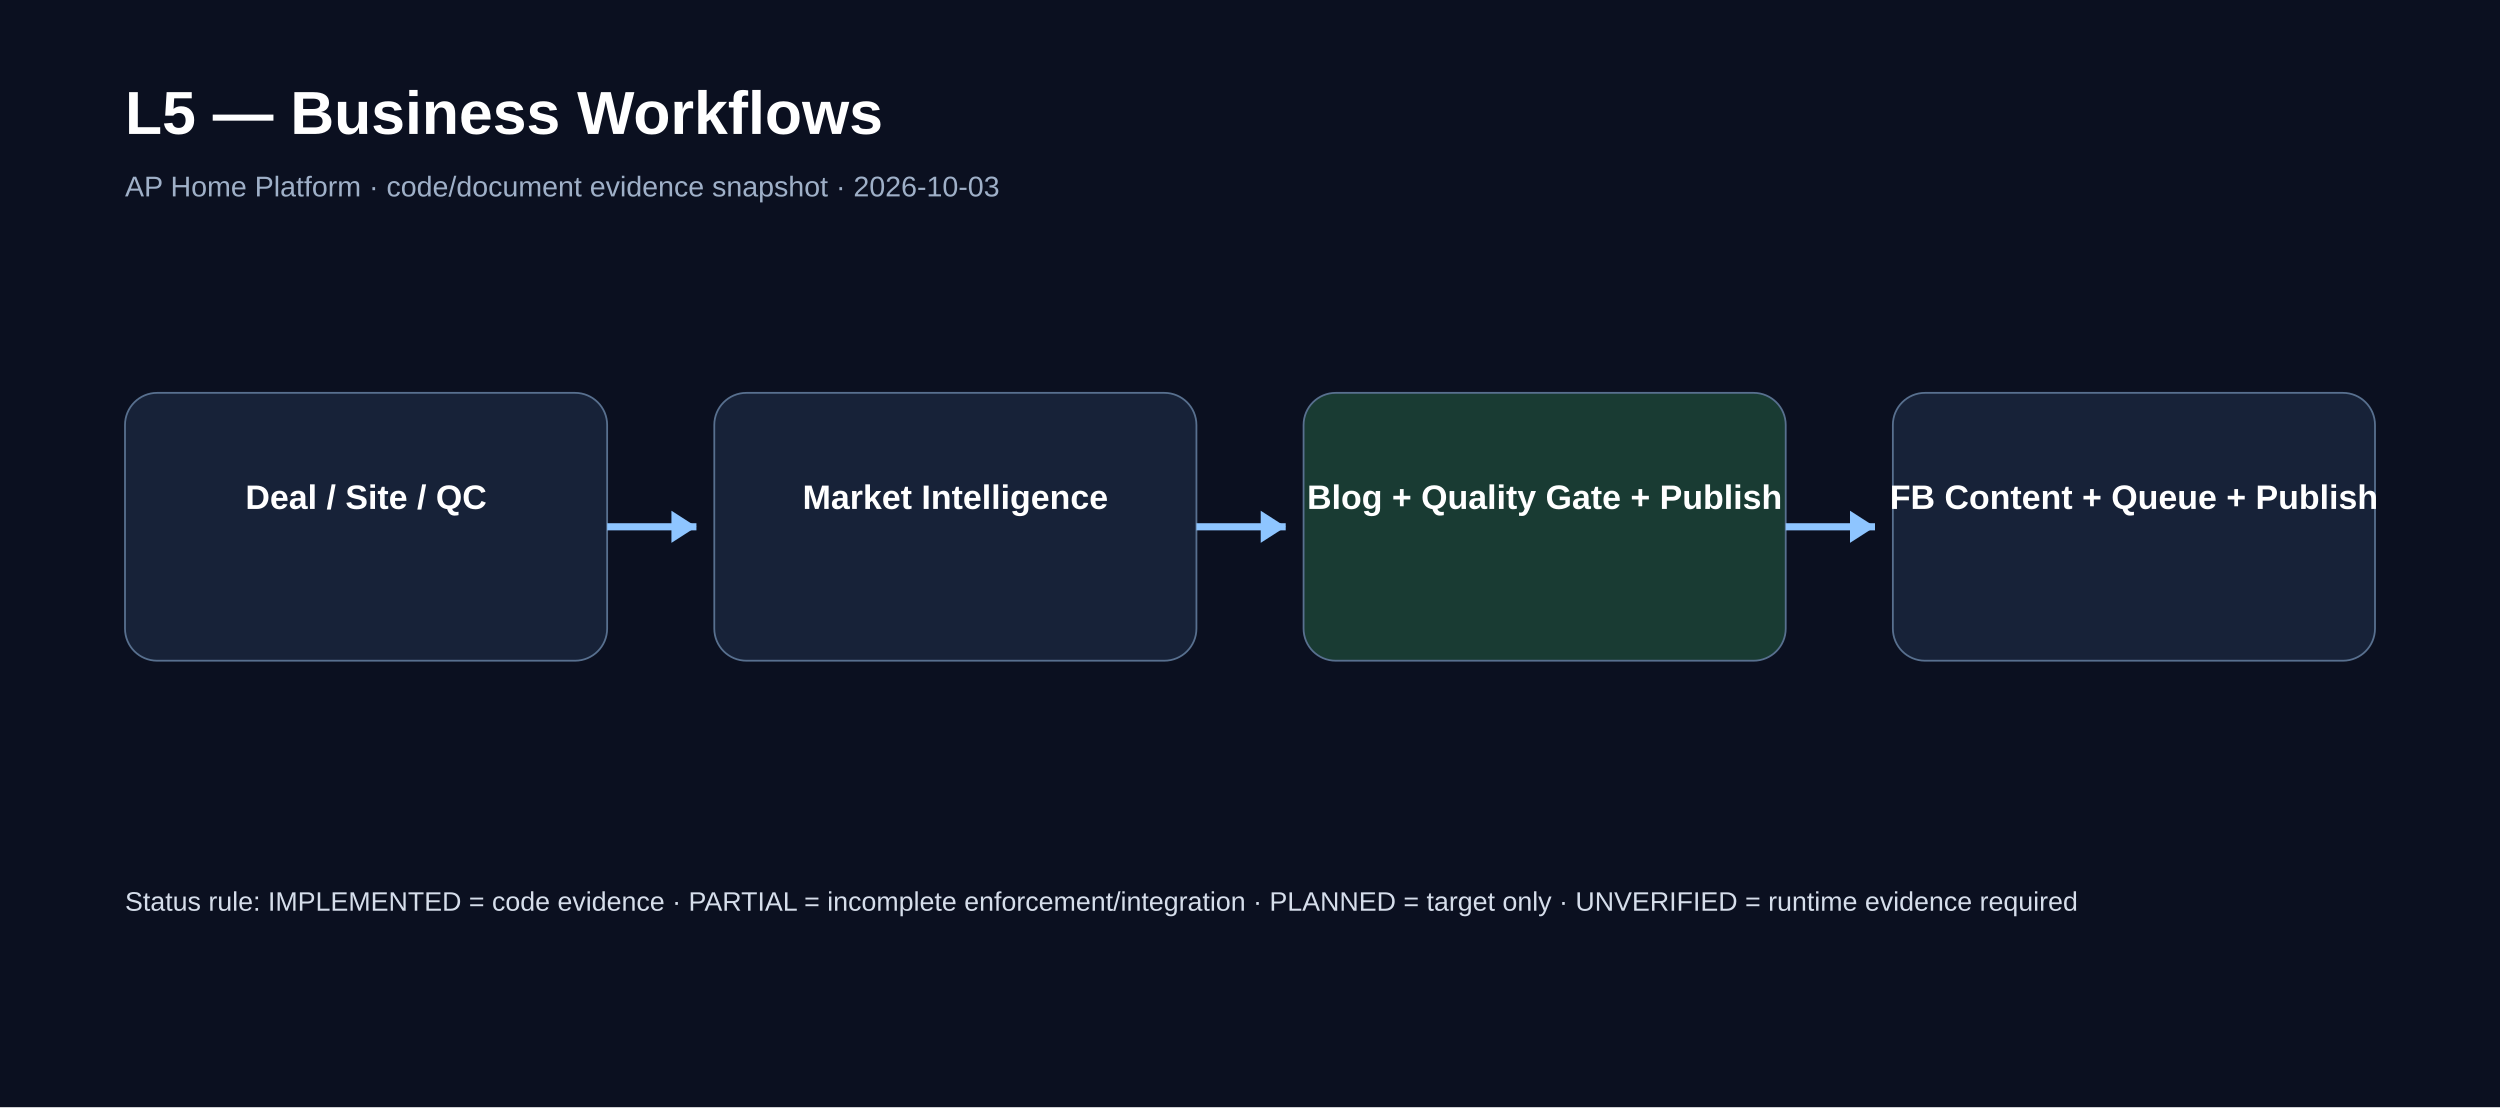
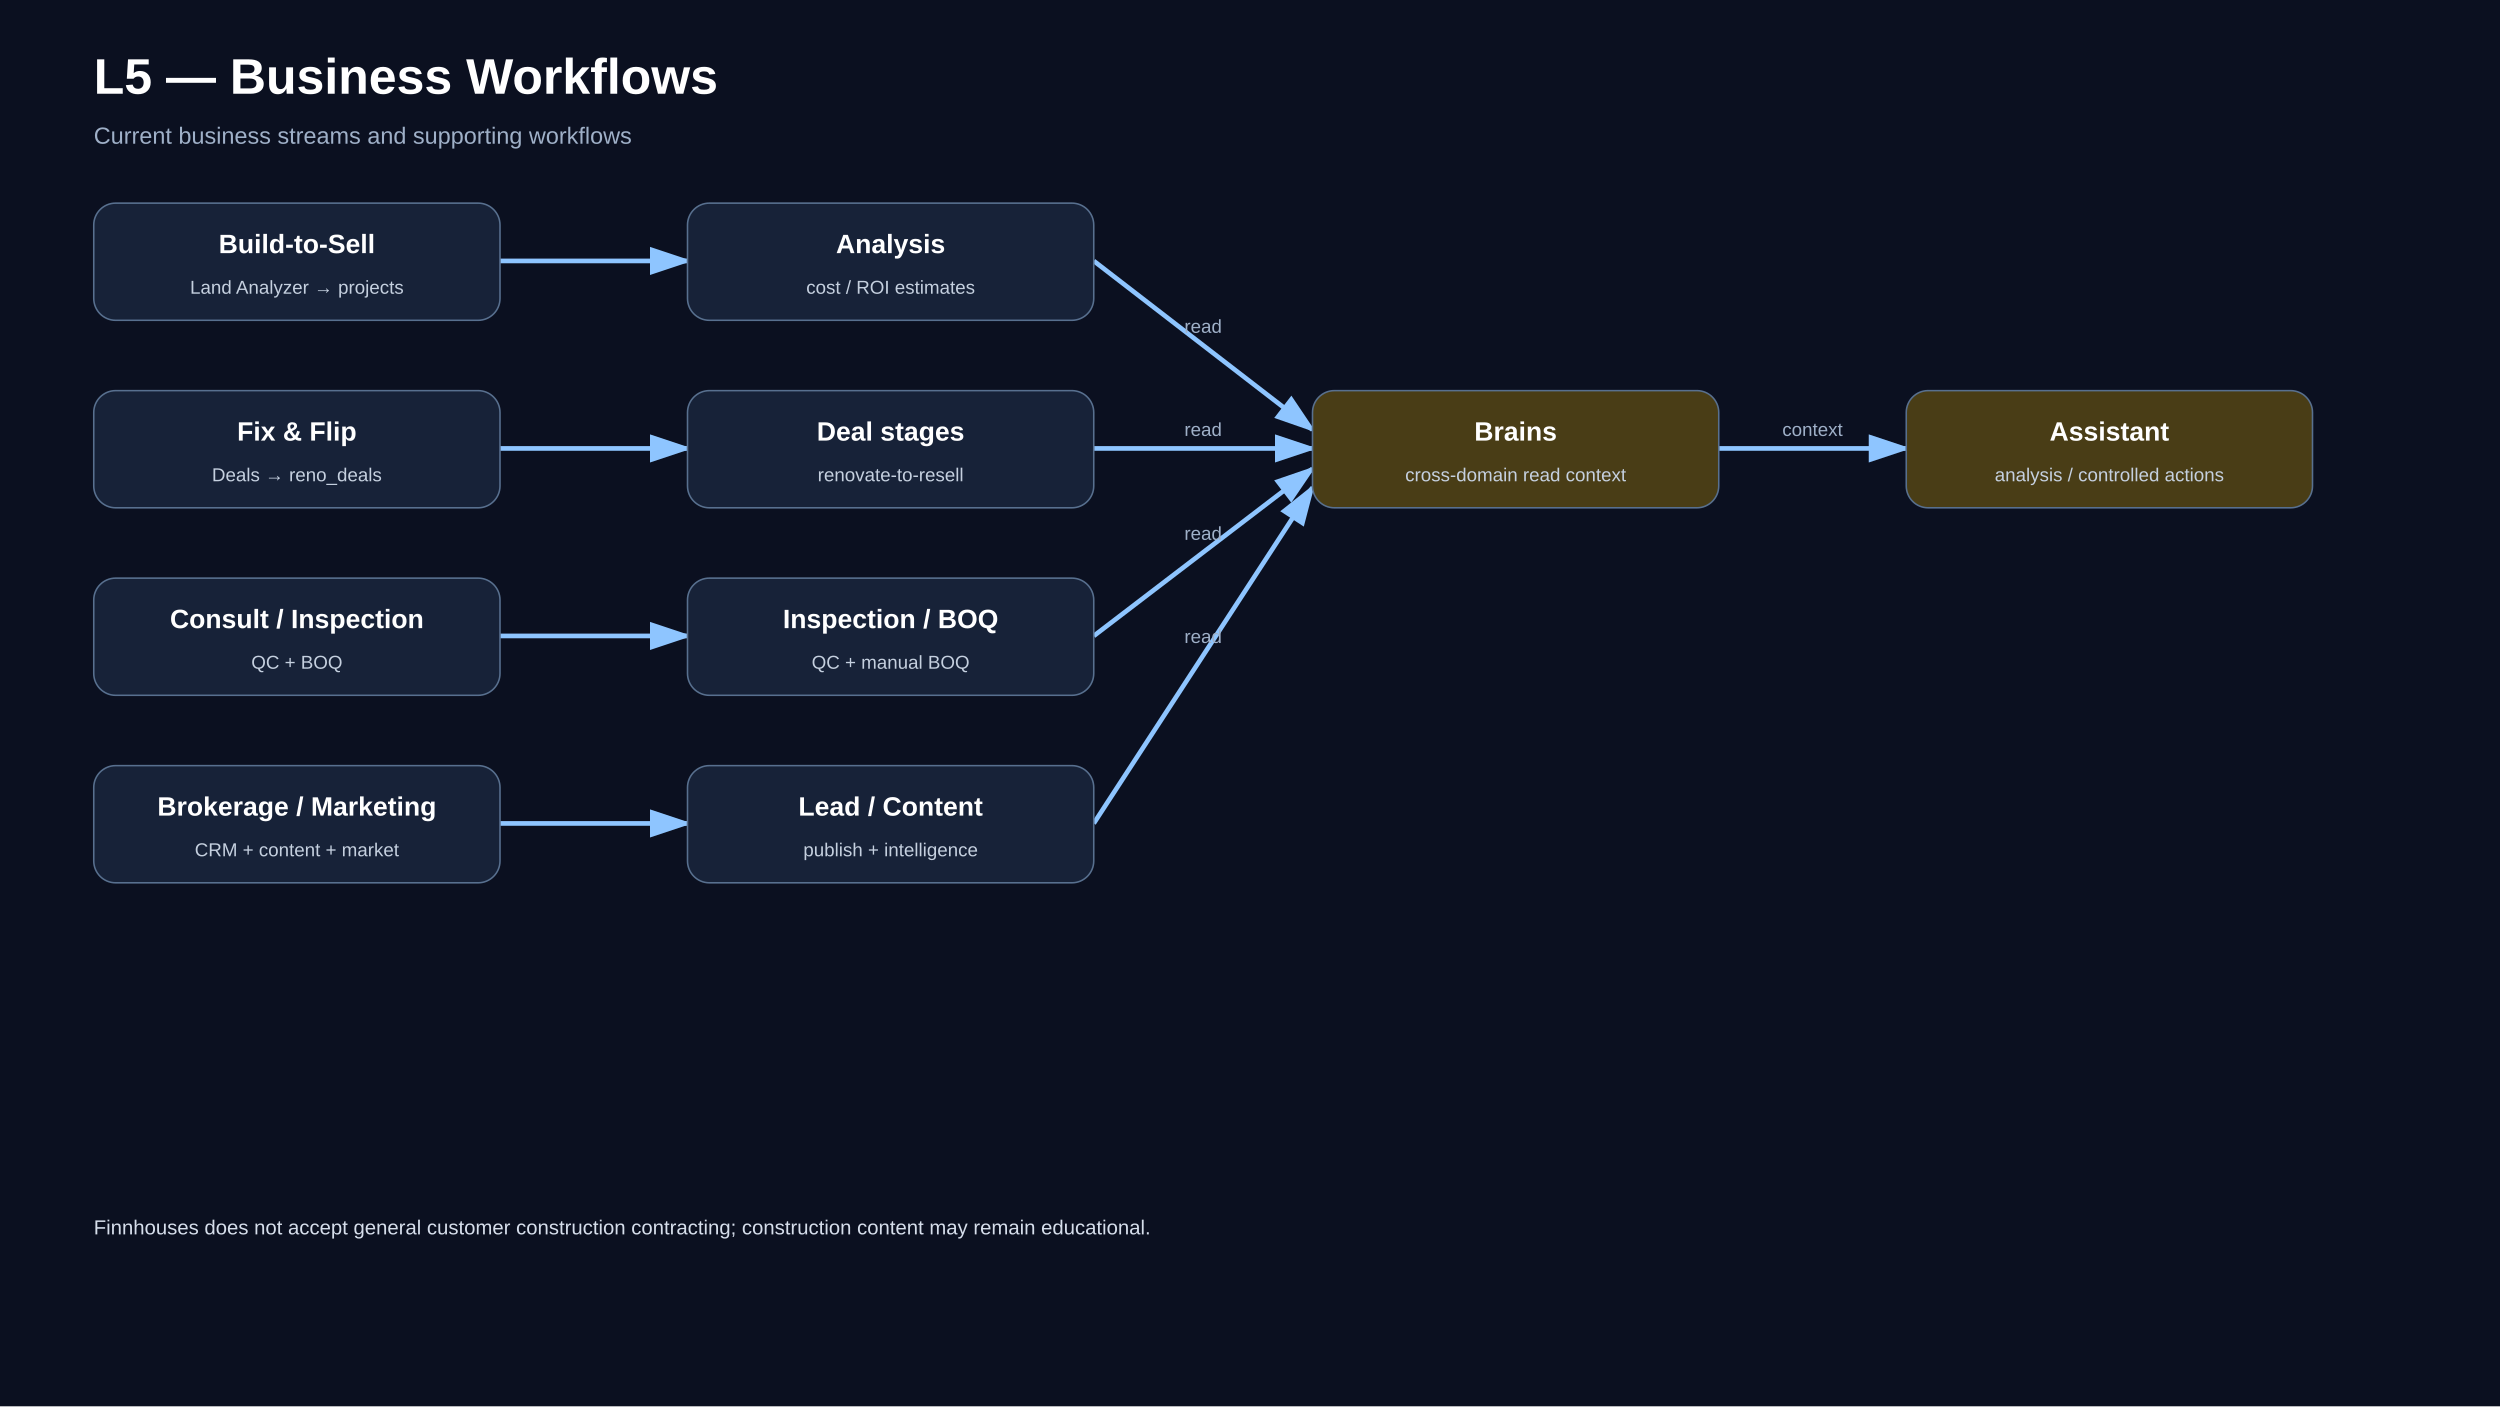
- <svg xmlns="http://www.w3.org/2000/svg" width="1400" height="620" viewBox="0 0 1400 620">
-   <rect width="1400" height="620" fill="#0b1020" />
-   <text x="70" y="75" fill="#fff" font-family="Arial" font-size="34" font-weight="700">L5 — Business Workflows</text>
-   <text x="70" y="110" fill="#9fb0c8" font-family="Arial" font-size="16">AP Home Platform · code/document evidence snapshot · 2026-10-03</text>
-   <rect x="70" y="220" width="270" height="150" rx="18" fill="#172238" stroke="#58708f" />
-   <text x="205" y="285" text-anchor="middle" fill="#fff" font-family="Arial" font-size="19" font-weight="700">Deal / Site / QC</text>
-   <path d="M 340 295 L 390 295" stroke="#8ec5ff" stroke-width="4" />
-   <path d="M 390 295 l-14 -9 v18 z" fill="#8ec5ff" />
-   <rect x="400" y="220" width="270" height="150" rx="18" fill="#172238" stroke="#58708f" />
-   <text x="535" y="285" text-anchor="middle" fill="#fff" font-family="Arial" font-size="19" font-weight="700">Market Intelligence</text>
-   <path d="M 670 295 L 720 295" stroke="#8ec5ff" stroke-width="4" />
-   <path d="M 720 295 l-14 -9 v18 z" fill="#8ec5ff" />
-   <rect x="730" y="220" width="270" height="150" rx="18" fill="#193b33" stroke="#58708f" />
-   <text x="865" y="285" text-anchor="middle" fill="#fff" font-family="Arial" font-size="19" font-weight="700">Blog + Quality Gate + Publish</text>
-   <path d="M 1000 295 L 1050 295" stroke="#8ec5ff" stroke-width="4" />
-   <path d="M 1050 295 l-14 -9 v18 z" fill="#8ec5ff" />
-   <rect x="1060" y="220" width="270" height="150" rx="18" fill="#172238" stroke="#58708f" />
-   <text x="1195" y="285" text-anchor="middle" fill="#fff" font-family="Arial" font-size="19" font-weight="700">FB Content + Queue + Publish</text>
-   <text x="70" y="510" fill="#d6deeb" font-family="Arial" font-size="15">Status rule: IMPLEMENTED = code evidence · PARTIAL = incomplete enforcement/integration · PLANNED = target only · UNVERIFIED = runtime evidence required</text>
+ <svg xmlns="http://www.w3.org/2000/svg" width="1600" height="900" viewBox="0 0 1600 900">
+   <defs>
+     <marker id="a" markerWidth="10" markerHeight="10" refX="8" refY="3" orient="auto">
+       <path d="M0,0 L0,6 L9,3 z" fill="#8ec5ff" />
+     </marker>
+   </defs>
+   <rect width="1600" height="900" fill="#0b1020" />
+   <text x="60" y="60" fill="#fff" font-family="Arial" font-size="32" font-weight="700">L5 — Business Workflows</text>
+   <text x="60" y="92" fill="#9fb0c8" font-family="Arial" font-size="15">Current business streams and supporting workflows</text>
+   <path d="M320 167 L440 167" stroke="#8ec5ff" stroke-width="3" fill="none" marker-end="url(#a)" />
+   <text x="380" y="159" text-anchor="middle" fill="#9fb0c8" font-family="Arial" font-size="12" />
+   <path d="M320 287 L440 287" stroke="#8ec5ff" stroke-width="3" fill="none" marker-end="url(#a)" />
+   <text x="380" y="279" text-anchor="middle" fill="#9fb0c8" font-family="Arial" font-size="12" />
+   <path d="M320 407 L440 407" stroke="#8ec5ff" stroke-width="3" fill="none" marker-end="url(#a)" />
+   <text x="380" y="399" text-anchor="middle" fill="#9fb0c8" font-family="Arial" font-size="12" />
+   <path d="M320 527 L440 527" stroke="#8ec5ff" stroke-width="3" fill="none" marker-end="url(#a)" />
+   <text x="380" y="519" text-anchor="middle" fill="#9fb0c8" font-family="Arial" font-size="12" />
+   <path d="M700 167 L840 275" stroke="#8ec5ff" stroke-width="3" fill="none" marker-end="url(#a)" />
+   <text x="770" y="213" text-anchor="middle" fill="#9fb0c8" font-family="Arial" font-size="12">read</text>
+   <path d="M700 287 L840 287" stroke="#8ec5ff" stroke-width="3" fill="none" marker-end="url(#a)" />
+   <text x="770" y="279" text-anchor="middle" fill="#9fb0c8" font-family="Arial" font-size="12">read</text>
+   <path d="M700 407 L840 300" stroke="#8ec5ff" stroke-width="3" fill="none" marker-end="url(#a)" />
+   <text x="770" y="345.5" text-anchor="middle" fill="#9fb0c8" font-family="Arial" font-size="12">read</text>
+   <path d="M700 527 L840 312" stroke="#8ec5ff" stroke-width="3" fill="none" marker-end="url(#a)" />
+   <text x="770" y="411.5" text-anchor="middle" fill="#9fb0c8" font-family="Arial" font-size="12">read</text>
+   <path d="M1100 287 L1220 287" stroke="#8ec5ff" stroke-width="3" fill="none" marker-end="url(#a)" />
+   <text x="1160" y="279" text-anchor="middle" fill="#9fb0c8" font-family="Arial" font-size="12">context</text>
+   <rect x="60" y="130" width="260" height="75" rx="14" fill="#172238" stroke="#58708f" />
+   <text x="190" y="162" text-anchor="middle" fill="#fff" font-family="Arial" font-size="17" font-weight="700">Build-to-Sell</text>
+   <text x="190" y="188" text-anchor="middle" fill="#c5d0df" font-family="Arial" font-size="12">Land Analyzer → projects</text>
+   <rect x="60" y="250" width="260" height="75" rx="14" fill="#172238" stroke="#58708f" />
+   <text x="190" y="282" text-anchor="middle" fill="#fff" font-family="Arial" font-size="17" font-weight="700">Fix &amp; Flip</text>
+   <text x="190" y="308" text-anchor="middle" fill="#c5d0df" font-family="Arial" font-size="12">Deals → reno_deals</text>
+   <rect x="60" y="370" width="260" height="75" rx="14" fill="#172238" stroke="#58708f" />
+   <text x="190" y="402" text-anchor="middle" fill="#fff" font-family="Arial" font-size="17" font-weight="700">Consult / Inspection</text>
+   <text x="190" y="428" text-anchor="middle" fill="#c5d0df" font-family="Arial" font-size="12">QC + BOQ</text>
+   <rect x="60" y="490" width="260" height="75" rx="14" fill="#172238" stroke="#58708f" />
+   <text x="190" y="522" text-anchor="middle" fill="#fff" font-family="Arial" font-size="17" font-weight="700">Brokerage / Marketing</text>
+   <text x="190" y="548" text-anchor="middle" fill="#c5d0df" font-family="Arial" font-size="12">CRM + content + market</text>
+   <rect x="440" y="130" width="260" height="75" rx="14" fill="#172238" stroke="#58708f" />
+   <text x="570" y="162" text-anchor="middle" fill="#fff" font-family="Arial" font-size="17" font-weight="700">Analysis</text>
+   <text x="570" y="188" text-anchor="middle" fill="#c5d0df" font-family="Arial" font-size="12">cost / ROI estimates</text>
+   <rect x="440" y="250" width="260" height="75" rx="14" fill="#172238" stroke="#58708f" />
+   <text x="570" y="282" text-anchor="middle" fill="#fff" font-family="Arial" font-size="17" font-weight="700">Deal stages</text>
+   <text x="570" y="308" text-anchor="middle" fill="#c5d0df" font-family="Arial" font-size="12">renovate-to-resell</text>
+   <rect x="440" y="370" width="260" height="75" rx="14" fill="#172238" stroke="#58708f" />
+   <text x="570" y="402" text-anchor="middle" fill="#fff" font-family="Arial" font-size="17" font-weight="700">Inspection / BOQ</text>
+   <text x="570" y="428" text-anchor="middle" fill="#c5d0df" font-family="Arial" font-size="12">QC + manual BOQ</text>
+   <rect x="440" y="490" width="260" height="75" rx="14" fill="#172238" stroke="#58708f" />
+   <text x="570" y="522" text-anchor="middle" fill="#fff" font-family="Arial" font-size="17" font-weight="700">Lead / Content</text>
+   <text x="570" y="548" text-anchor="middle" fill="#c5d0df" font-family="Arial" font-size="12">publish + intelligence</text>
+   <rect x="840" y="250" width="260" height="75" rx="14" fill="#493d16" stroke="#58708f" />
+   <text x="970" y="282" text-anchor="middle" fill="#fff" font-family="Arial" font-size="17" font-weight="700">Brains</text>
+   <text x="970" y="308" text-anchor="middle" fill="#c5d0df" font-family="Arial" font-size="12">cross-domain read context</text>
+   <rect x="1220" y="250" width="260" height="75" rx="14" fill="#493d16" stroke="#58708f" />
+   <text x="1350" y="282" text-anchor="middle" fill="#fff" font-family="Arial" font-size="17" font-weight="700">Assistant</text>
+   <text x="1350" y="308" text-anchor="middle" fill="#c5d0df" font-family="Arial" font-size="12">analysis / controlled actions</text>
+   <text x="60" y="790" fill="#d6deeb" font-family="Arial" font-size="13">Finnhouses does not accept general customer construction contracting; construction content may remain educational.</text>
</svg>
